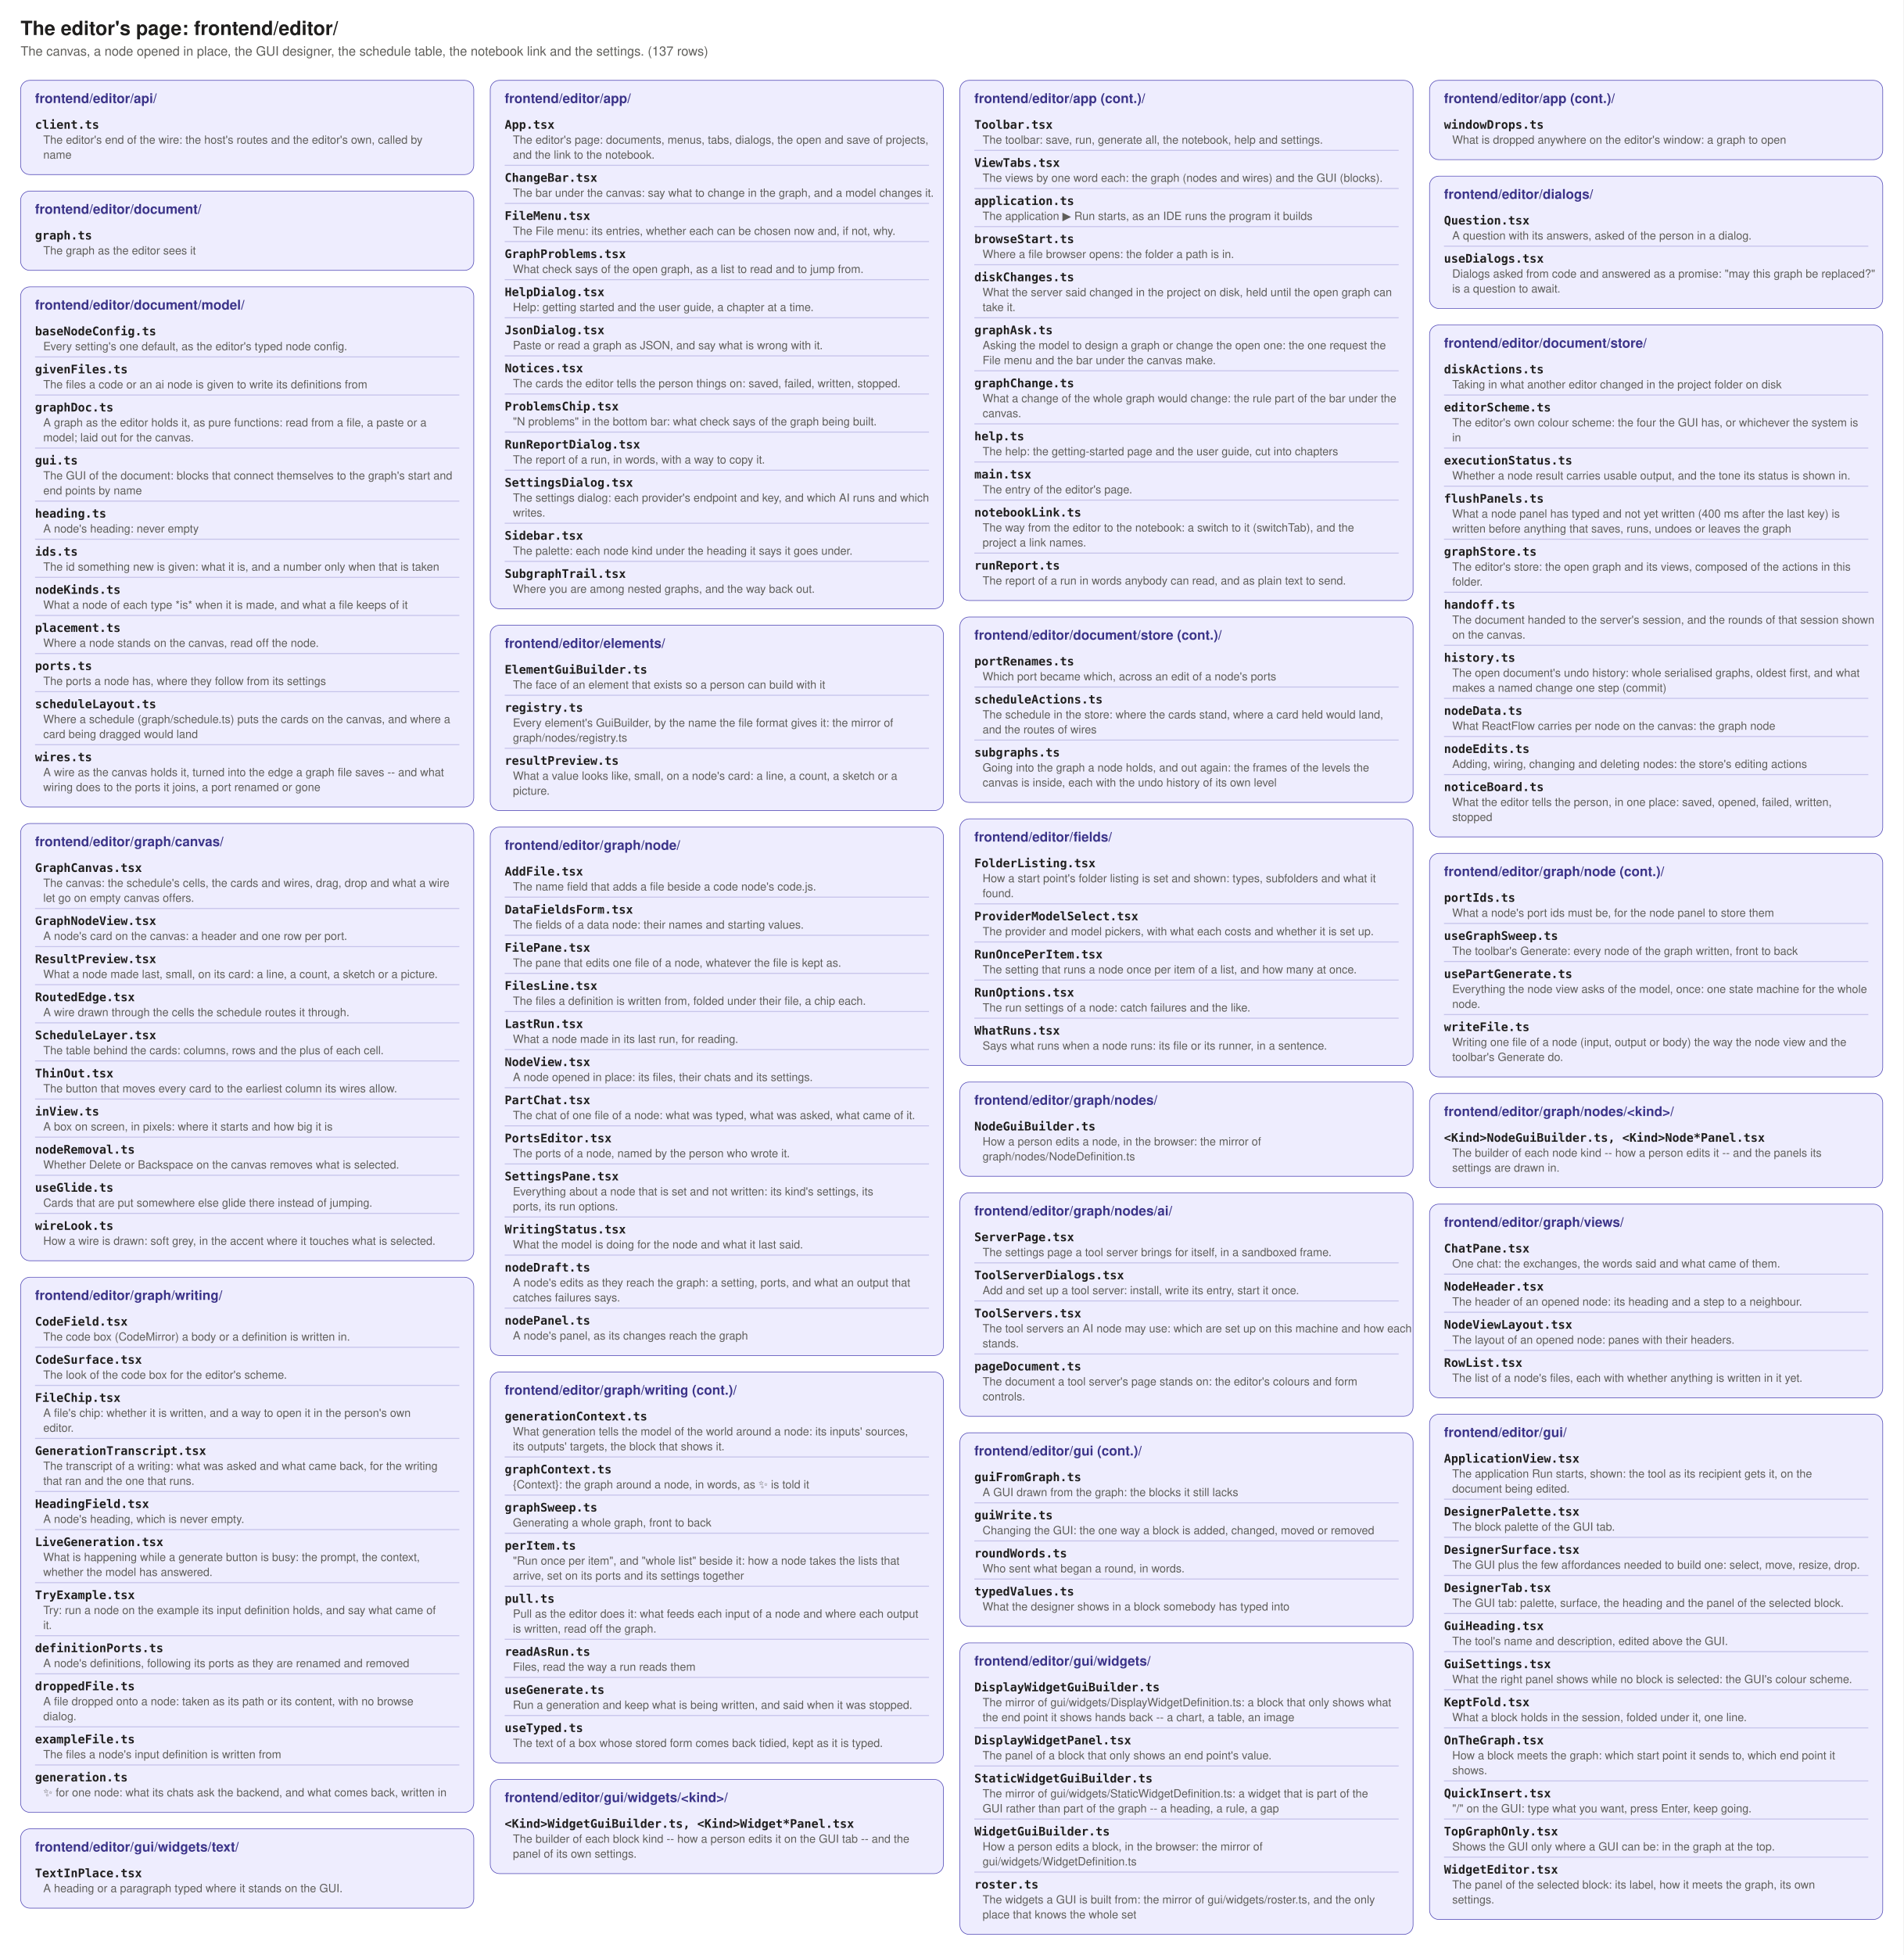
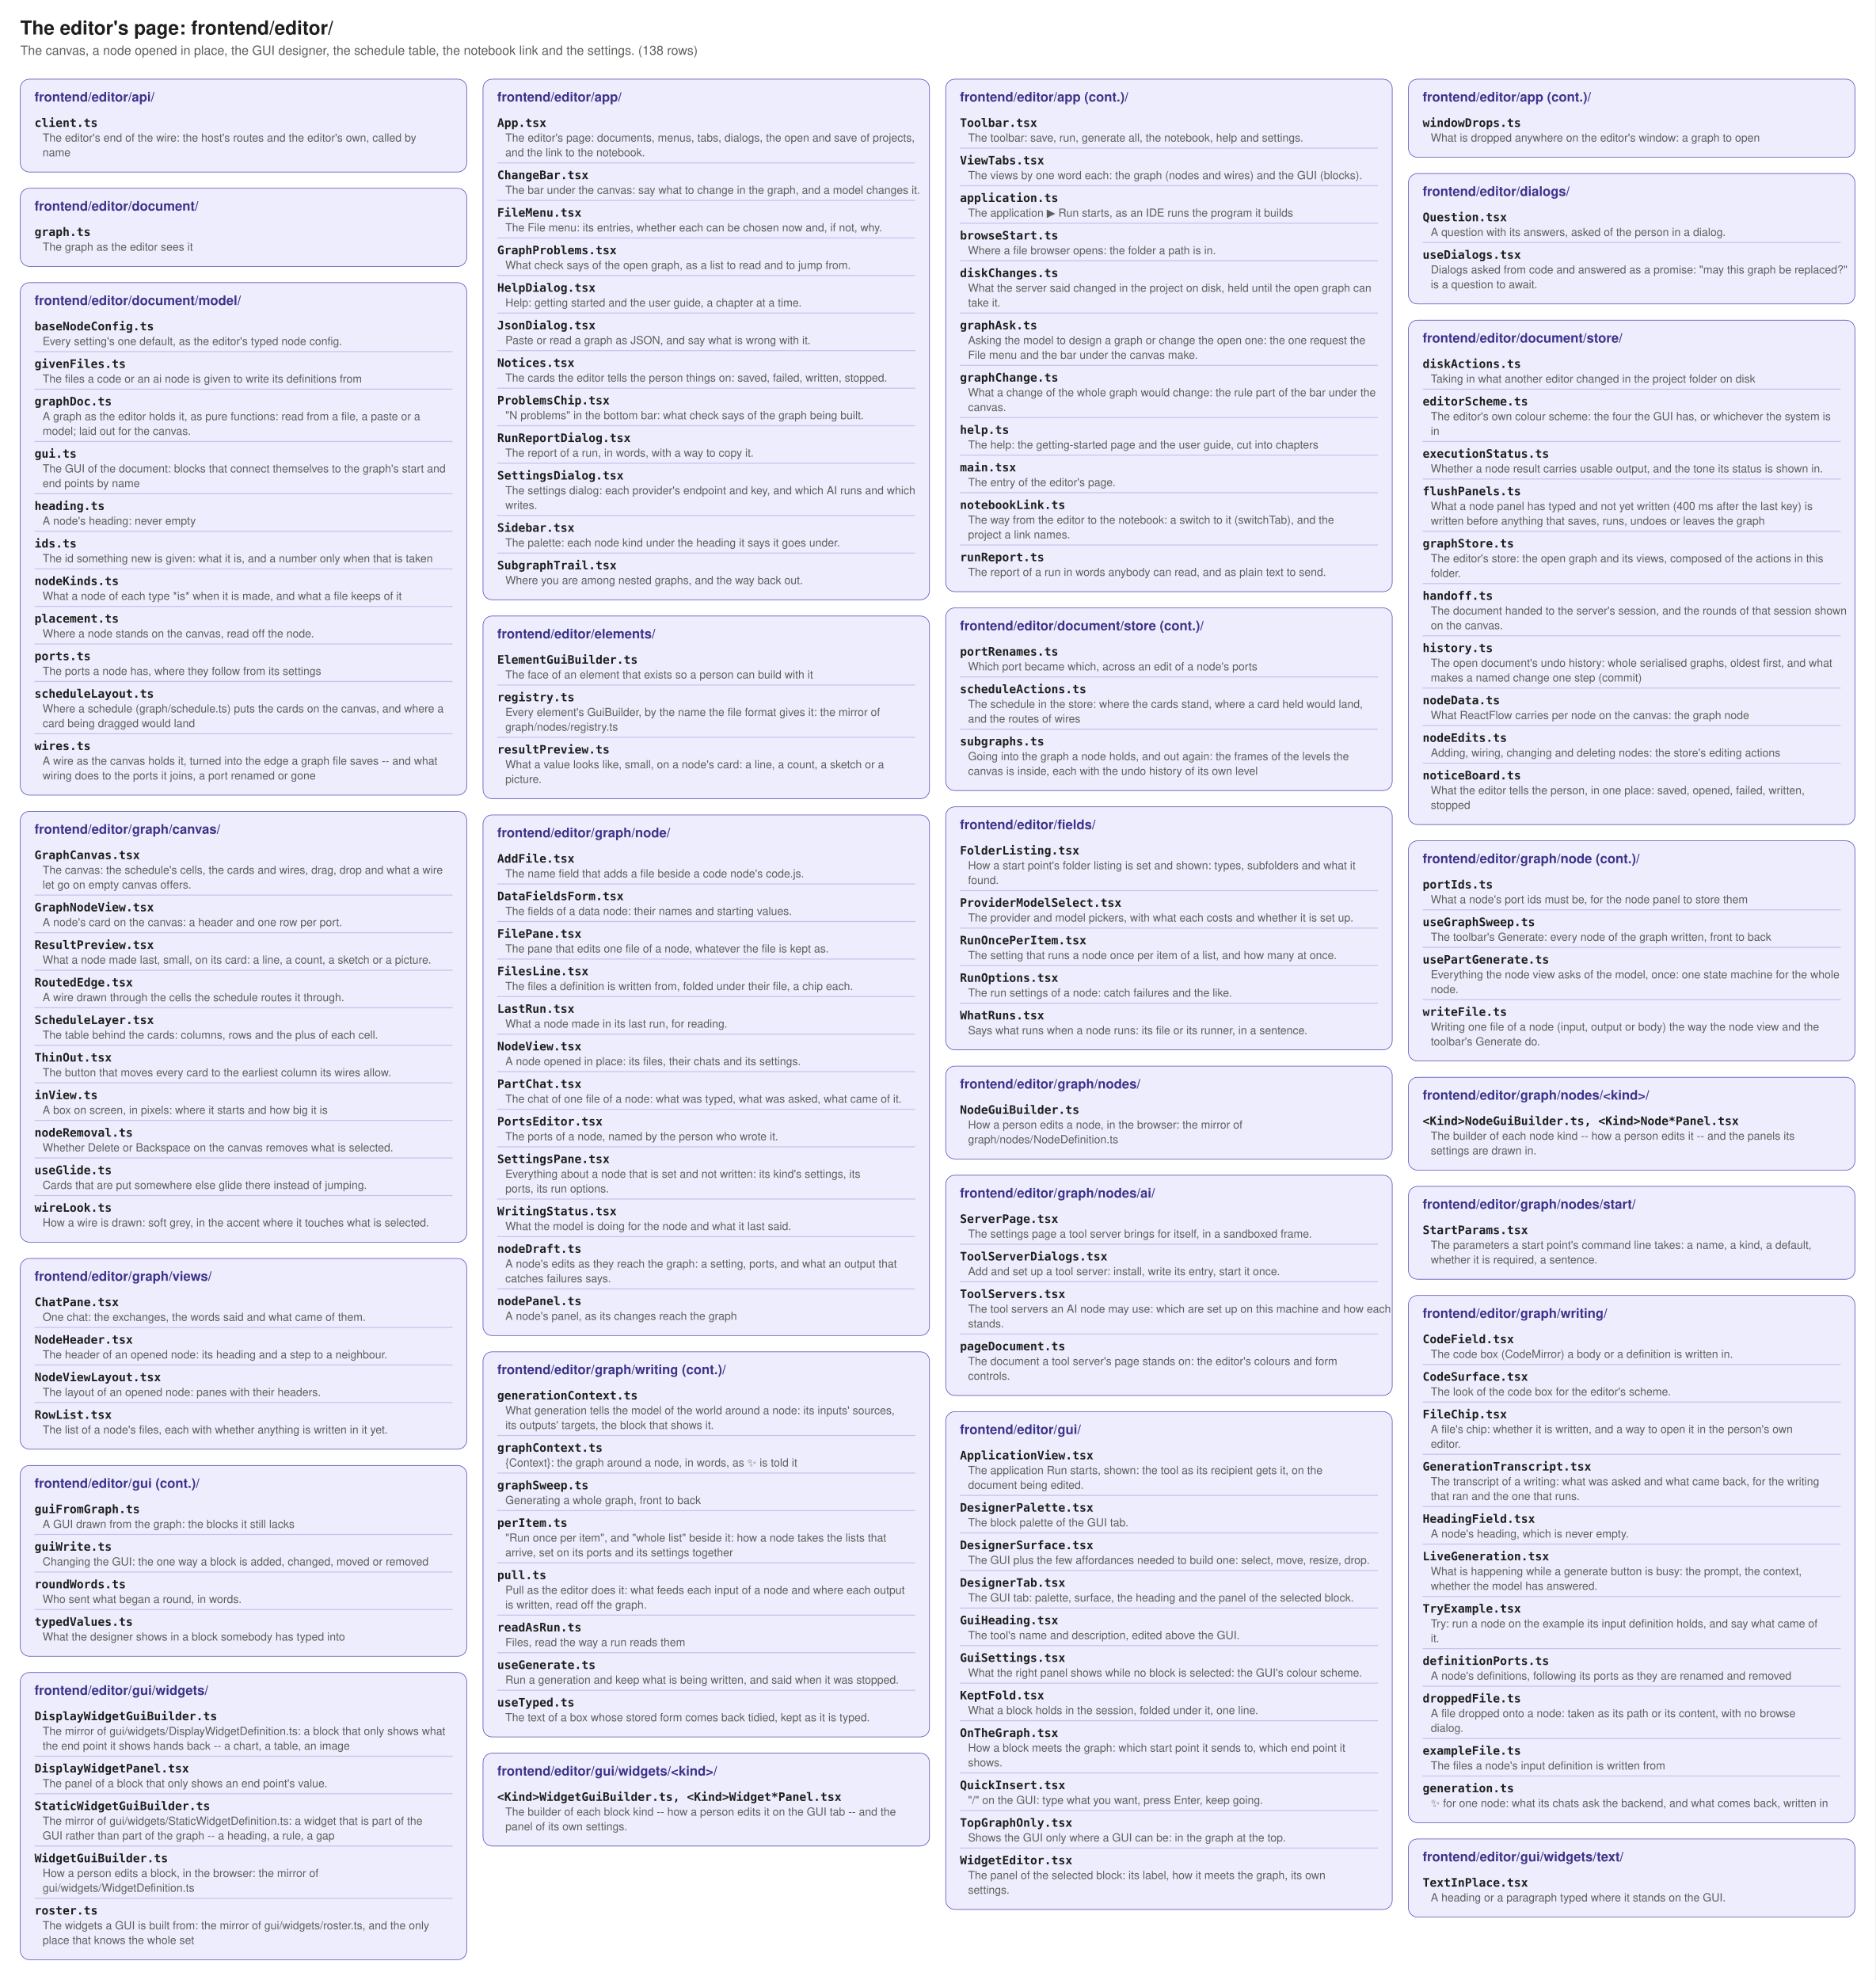
- <svg xmlns="http://www.w3.org/2000/svg" width="1848" viewBox="0 0 1848 1898" role="img">
+ <svg xmlns="http://www.w3.org/2000/svg" width="1848" viewBox="0 0 1848 1951" role="img">
  <style>svg{font-family:Segoe UI,Helvetica,Arial,sans-serif}.bg{fill:#ffffff}.h{font-size:19px;font-weight:600;fill:#1f1e1d}.n{font-size:12.5px;fill:#5f5e5a}.d{font-size:13px;font-weight:600;fill:#3C3489}.f{font-family:Consolas,Menlo,monospace;font-size:11.5px;font-weight:600;fill:#1f1e1d}.r{font-size:11px;fill:#5f5e5a}.box{fill:#EEEDFE;stroke:#534AB7;stroke-width:.6}.row{stroke:#534AB7;stroke-opacity:.25}@media (prefers-color-scheme:dark){.bg{fill:#1c1c1a}.h,.f{fill:#e8e6dc}.n,.r{fill:#b4b2a9}.d{fill:#CECBF6}.box{fill:#262624;stroke:#AFA9EC}.row{stroke:#AFA9EC}}</style>
-   <rect class="bg" width="1848" height="1898" />
+   <rect class="bg" width="1848" height="1951" />
  <text class="h" x="20" y="34">The editor's page: frontend/editor/</text>
-   <text class="n" x="20" y="54">The canvas, a node opened in place, the GUI designer, the schedule table, the notebook link and the settings. (137 rows)</text>
+   <text class="n" x="20" y="54">The canvas, a node opened in place, the GUI designer, the schedule table, the notebook link and the settings. (138 rows)</text>
  <g>
    <rect class="box" x="20" y="78" width="440" height="91.5" rx="9" />
    <text class="d" x="34" y="100">frontend/editor/api/</text>
    <text class="f" x="34" y="125">client.ts</text>
    <text class="r" x="42" y="139.5">The editor's end of the wire: the host's routes and the editor's own, called by</text>
    <text class="r" x="42" y="154">name</text>
  </g>
  <g>
    <rect class="box" x="476" y="78" width="440" height="513" rx="9" />
    <text class="d" x="490" y="100">frontend/editor/app/</text>
    <text class="f" x="490" y="125">App.tsx</text>
    <text class="r" x="498" y="139.5">The editor's page: documents, menus, tabs, dialogs, the open and save of projects,</text>
    <text class="r" x="498" y="154">and the link to the notebook.</text>
    <line class="row" x1="490" x2="902" y1="160.5" y2="160.5" />
    <text class="f" x="490" y="176.5">ChangeBar.tsx</text>
    <text class="r" x="498" y="191">The bar under the canvas: say what to change in the graph, and a model changes it.</text>
    <line class="row" x1="490" x2="902" y1="197.5" y2="197.5" />
    <text class="f" x="490" y="213.5">FileMenu.tsx</text>
    <text class="r" x="498" y="228">The File menu: its entries, whether each can be chosen now and, if not, why.</text>
    <line class="row" x1="490" x2="902" y1="234.5" y2="234.5" />
    <text class="f" x="490" y="250.5">GraphProblems.tsx</text>
    <text class="r" x="498" y="265">What check says of the open graph, as a list to read and to jump from.</text>
    <line class="row" x1="490" x2="902" y1="271.5" y2="271.5" />
    <text class="f" x="490" y="287.5">HelpDialog.tsx</text>
    <text class="r" x="498" y="302">Help: getting started and the user guide, a chapter at a time.</text>
    <line class="row" x1="490" x2="902" y1="308.5" y2="308.5" />
    <text class="f" x="490" y="324.5">JsonDialog.tsx</text>
    <text class="r" x="498" y="339">Paste or read a graph as JSON, and say what is wrong with it.</text>
    <line class="row" x1="490" x2="902" y1="345.5" y2="345.5" />
    <text class="f" x="490" y="361.5">Notices.tsx</text>
    <text class="r" x="498" y="376">The cards the editor tells the person things on: saved, failed, written, stopped.</text>
    <line class="row" x1="490" x2="902" y1="382.5" y2="382.5" />
    <text class="f" x="490" y="398.5">ProblemsChip.tsx</text>
    <text class="r" x="498" y="413">"N problems" in the bottom bar: what check says of the graph being built.</text>
    <line class="row" x1="490" x2="902" y1="419.5" y2="419.5" />
    <text class="f" x="490" y="435.5">RunReportDialog.tsx</text>
    <text class="r" x="498" y="450">The report of a run, in words, with a way to copy it.</text>
    <line class="row" x1="490" x2="902" y1="456.5" y2="456.5" />
    <text class="f" x="490" y="472.5">SettingsDialog.tsx</text>
    <text class="r" x="498" y="487">The settings dialog: each provider's endpoint and key, and which AI runs and which</text>
    <text class="r" x="498" y="501.5">writes.</text>
    <line class="row" x1="490" x2="902" y1="508" y2="508" />
    <text class="f" x="490" y="524">Sidebar.tsx</text>
    <text class="r" x="498" y="538.5">The palette: each node kind under the heading it says it goes under.</text>
    <line class="row" x1="490" x2="902" y1="545" y2="545" />
    <text class="f" x="490" y="561">SubgraphTrail.tsx</text>
    <text class="r" x="498" y="575.5">Where you are among nested graphs, and the way back out.</text>
  </g>
  <g>
    <rect class="box" x="932" y="78" width="440" height="505" rx="9" />
    <text class="d" x="946" y="100">frontend/editor/app (cont.)/</text>
    <text class="f" x="946" y="125">Toolbar.tsx</text>
    <text class="r" x="954" y="139.5">The toolbar: save, run, generate all, the notebook, help and settings.</text>
    <line class="row" x1="946" x2="1358" y1="146" y2="146" />
    <text class="f" x="946" y="162">ViewTabs.tsx</text>
    <text class="r" x="954" y="176.5">The views by one word each: the graph (nodes and wires) and the GUI (blocks).</text>
    <line class="row" x1="946" x2="1358" y1="183" y2="183" />
    <text class="f" x="946" y="199">application.ts</text>
    <text class="r" x="954" y="213.5">The application ▶ Run starts, as an IDE runs the program it builds</text>
    <line class="row" x1="946" x2="1358" y1="220" y2="220" />
    <text class="f" x="946" y="236">browseStart.ts</text>
    <text class="r" x="954" y="250.5">Where a file browser opens: the folder a path is in.</text>
    <line class="row" x1="946" x2="1358" y1="257" y2="257" />
    <text class="f" x="946" y="273">diskChanges.ts</text>
    <text class="r" x="954" y="287.5">What the server said changed in the project on disk, held until the open graph can</text>
    <text class="r" x="954" y="302">take it.</text>
    <line class="row" x1="946" x2="1358" y1="308.5" y2="308.5" />
    <text class="f" x="946" y="324.5">graphAsk.ts</text>
    <text class="r" x="954" y="339">Asking the model to design a graph or change the open one: the one request the</text>
    <text class="r" x="954" y="353.5">File menu and the bar under the canvas make.</text>
    <line class="row" x1="946" x2="1358" y1="360" y2="360" />
    <text class="f" x="946" y="376">graphChange.ts</text>
    <text class="r" x="954" y="390.5">What a change of the whole graph would change: the rule part of the bar under the</text>
    <text class="r" x="954" y="405">canvas.</text>
    <line class="row" x1="946" x2="1358" y1="411.5" y2="411.5" />
    <text class="f" x="946" y="427.5">help.ts</text>
    <text class="r" x="954" y="442">The help: the getting-started page and the user guide, cut into chapters</text>
    <line class="row" x1="946" x2="1358" y1="448.5" y2="448.5" />
    <text class="f" x="946" y="464.5">main.tsx</text>
    <text class="r" x="954" y="479">The entry of the editor's page.</text>
    <line class="row" x1="946" x2="1358" y1="485.5" y2="485.5" />
    <text class="f" x="946" y="501.5">notebookLink.ts</text>
    <text class="r" x="954" y="516">The way from the editor to the notebook: a switch to it (switchTab), and the</text>
    <text class="r" x="954" y="530.5">project a link names.</text>
    <line class="row" x1="946" x2="1358" y1="537" y2="537" />
    <text class="f" x="946" y="553">runReport.ts</text>
    <text class="r" x="954" y="567.5">The report of a run in words anybody can read, and as plain text to send.</text>
  </g>
  <g>
    <rect class="box" x="1388" y="78" width="440" height="77" rx="9" />
    <text class="d" x="1402" y="100">frontend/editor/app (cont.)/</text>
    <text class="f" x="1402" y="125">windowDrops.ts</text>
    <text class="r" x="1410" y="139.5">What is dropped anywhere on the editor's window: a graph to open</text>
  </g>
  <g>
    <rect class="box" x="1388" y="171" width="440" height="128.5" rx="9" />
    <text class="d" x="1402" y="193">frontend/editor/dialogs/</text>
    <text class="f" x="1402" y="218">Question.tsx</text>
    <text class="r" x="1410" y="232.5">A question with its answers, asked of the person in a dialog.</text>
    <line class="row" x1="1402" x2="1814" y1="239" y2="239" />
    <text class="f" x="1402" y="255">useDialogs.tsx</text>
    <text class="r" x="1410" y="269.5">Dialogs asked from code and answered as a promise: "may this graph be replaced?"</text>
    <text class="r" x="1410" y="284">is a question to await.</text>
  </g>
  <g>
    <rect class="box" x="20" y="185.5" width="440" height="77" rx="9" />
    <text class="d" x="34" y="207.5">frontend/editor/document/</text>
    <text class="f" x="34" y="232.5">graph.ts</text>
    <text class="r" x="42" y="247">The graph as the editor sees it</text>
  </g>
  <g>
    <rect class="box" x="20" y="278.5" width="440" height="505" rx="9" />
    <text class="d" x="34" y="300.5">frontend/editor/document/model/</text>
    <text class="f" x="34" y="325.5">baseNodeConfig.ts</text>
    <text class="r" x="42" y="340">Every setting's one default, as the editor's typed node config.</text>
    <line class="row" x1="34" x2="446" y1="346.5" y2="346.5" />
    <text class="f" x="34" y="362.5">givenFiles.ts</text>
    <text class="r" x="42" y="377">The files a code or an ai node is given to write its definitions from</text>
    <line class="row" x1="34" x2="446" y1="383.5" y2="383.5" />
    <text class="f" x="34" y="399.5">graphDoc.ts</text>
    <text class="r" x="42" y="414">A graph as the editor holds it, as pure functions: read from a file, a paste or a</text>
    <text class="r" x="42" y="428.5">model; laid out for the canvas.</text>
    <line class="row" x1="34" x2="446" y1="435" y2="435" />
    <text class="f" x="34" y="451">gui.ts</text>
    <text class="r" x="42" y="465.5">The GUI of the document: blocks that connect themselves to the graph's start and</text>
    <text class="r" x="42" y="480">end points by name</text>
    <line class="row" x1="34" x2="446" y1="486.5" y2="486.5" />
    <text class="f" x="34" y="502.5">heading.ts</text>
    <text class="r" x="42" y="517">A node's heading: never empty</text>
    <line class="row" x1="34" x2="446" y1="523.5" y2="523.5" />
    <text class="f" x="34" y="539.5">ids.ts</text>
    <text class="r" x="42" y="554">The id something new is given: what it is, and a number only when that is taken</text>
    <line class="row" x1="34" x2="446" y1="560.5" y2="560.5" />
    <text class="f" x="34" y="576.5">nodeKinds.ts</text>
    <text class="r" x="42" y="591">What a node of each type *is* when it is made, and what a file keeps of it</text>
    <line class="row" x1="34" x2="446" y1="597.5" y2="597.5" />
    <text class="f" x="34" y="613.5">placement.ts</text>
    <text class="r" x="42" y="628">Where a node stands on the canvas, read off the node.</text>
    <line class="row" x1="34" x2="446" y1="634.5" y2="634.5" />
    <text class="f" x="34" y="650.5">ports.ts</text>
    <text class="r" x="42" y="665">The ports a node has, where they follow from its settings</text>
    <line class="row" x1="34" x2="446" y1="671.5" y2="671.5" />
    <text class="f" x="34" y="687.5">scheduleLayout.ts</text>
    <text class="r" x="42" y="702">Where a schedule (graph/schedule.ts) puts the cards on the canvas, and where a</text>
    <text class="r" x="42" y="716.5">card being dragged would land</text>
    <line class="row" x1="34" x2="446" y1="723" y2="723" />
    <text class="f" x="34" y="739">wires.ts</text>
    <text class="r" x="42" y="753.5">A wire as the canvas holds it, turned into the edge a graph file saves -- and what</text>
    <text class="r" x="42" y="768">wiring does to the ports it joins, a port renamed or gone</text>
  </g>
  <g>
    <rect class="box" x="1388" y="315.5" width="440" height="497" rx="9" />
    <text class="d" x="1402" y="337.5">frontend/editor/document/store/</text>
    <text class="f" x="1402" y="362.5">diskActions.ts</text>
    <text class="r" x="1410" y="377">Taking in what another editor changed in the project folder on disk</text>
    <line class="row" x1="1402" x2="1814" y1="383.5" y2="383.5" />
    <text class="f" x="1402" y="399.5">editorScheme.ts</text>
    <text class="r" x="1410" y="414">The editor's own colour scheme: the four the GUI has, or whichever the system is</text>
    <text class="r" x="1410" y="428.5">in</text>
    <line class="row" x1="1402" x2="1814" y1="435" y2="435" />
    <text class="f" x="1402" y="451">executionStatus.ts</text>
    <text class="r" x="1410" y="465.5">Whether a node result carries usable output, and the tone its status is shown in.</text>
    <line class="row" x1="1402" x2="1814" y1="472" y2="472" />
    <text class="f" x="1402" y="488">flushPanels.ts</text>
    <text class="r" x="1410" y="502.5">What a node panel has typed and not yet written (400 ms after the last key) is</text>
    <text class="r" x="1410" y="517">written before anything that saves, runs, undoes or leaves the graph</text>
    <line class="row" x1="1402" x2="1814" y1="523.5" y2="523.5" />
    <text class="f" x="1402" y="539.5">graphStore.ts</text>
    <text class="r" x="1410" y="554">The editor's store: the open graph and its views, composed of the actions in this</text>
    <text class="r" x="1410" y="568.5">folder.</text>
    <line class="row" x1="1402" x2="1814" y1="575" y2="575" />
    <text class="f" x="1402" y="591">handoff.ts</text>
    <text class="r" x="1410" y="605.5">The document handed to the server's session, and the rounds of that session shown</text>
    <text class="r" x="1410" y="620">on the canvas.</text>
    <line class="row" x1="1402" x2="1814" y1="626.5" y2="626.5" />
    <text class="f" x="1402" y="642.5">history.ts</text>
    <text class="r" x="1410" y="657">The open document's undo history: whole serialised graphs, oldest first, and what</text>
    <text class="r" x="1410" y="671.5">makes a named change one step (commit)</text>
    <line class="row" x1="1402" x2="1814" y1="678" y2="678" />
    <text class="f" x="1402" y="694">nodeData.ts</text>
    <text class="r" x="1410" y="708.5">What ReactFlow carries per node on the canvas: the graph node</text>
    <line class="row" x1="1402" x2="1814" y1="715" y2="715" />
    <text class="f" x="1402" y="731">nodeEdits.ts</text>
    <text class="r" x="1410" y="745.5">Adding, wiring, changing and deleting nodes: the store's editing actions</text>
    <line class="row" x1="1402" x2="1814" y1="752" y2="752" />
    <text class="f" x="1402" y="768">noticeBoard.ts</text>
    <text class="r" x="1410" y="782.5">What the editor tells the person, in one place: saved, opened, failed, written,</text>
    <text class="r" x="1410" y="797">stopped</text>
  </g>
  <g>
    <rect class="box" x="932" y="599" width="440" height="180" rx="9" />
    <text class="d" x="946" y="621">frontend/editor/document/store (cont.)/</text>
    <text class="f" x="946" y="646">portRenames.ts</text>
    <text class="r" x="954" y="660.5">Which port became which, across an edit of a node's ports</text>
    <line class="row" x1="946" x2="1358" y1="667" y2="667" />
    <text class="f" x="946" y="683">scheduleActions.ts</text>
    <text class="r" x="954" y="697.5">The schedule in the store: where the cards stand, where a card held would land,</text>
    <text class="r" x="954" y="712">and the routes of wires</text>
    <line class="row" x1="946" x2="1358" y1="718.5" y2="718.5" />
    <text class="f" x="946" y="734.5">subgraphs.ts</text>
    <text class="r" x="954" y="749">Going into the graph a node holds, and out again: the frames of the levels the</text>
    <text class="r" x="954" y="763.5">canvas is inside, each with the undo history of its own level</text>
  </g>
  <g>
    <rect class="box" x="476" y="607" width="440" height="180" rx="9" />
    <text class="d" x="490" y="629">frontend/editor/elements/</text>
    <text class="f" x="490" y="654">ElementGuiBuilder.ts</text>
    <text class="r" x="498" y="668.5">The face of an element that exists so a person can build with it</text>
    <line class="row" x1="490" x2="902" y1="675" y2="675" />
    <text class="f" x="490" y="691">registry.ts</text>
    <text class="r" x="498" y="705.5">Every element's GuiBuilder, by the name the file format gives it: the mirror of</text>
    <text class="r" x="498" y="720">graph/nodes/registry.ts</text>
    <line class="row" x1="490" x2="902" y1="726.5" y2="726.5" />
    <text class="f" x="490" y="742.5">resultPreview.ts</text>
    <text class="r" x="498" y="757">What a value looks like, small, on a node's card: a line, a count, a sketch or a</text>
    <text class="r" x="498" y="771.5">picture.</text>
  </g>
  <g>
    <rect class="box" x="932" y="795" width="440" height="239.5" rx="9" />
    <text class="d" x="946" y="817">frontend/editor/fields/</text>
    <text class="f" x="946" y="842">FolderListing.tsx</text>
    <text class="r" x="954" y="856.5">How a start point's folder listing is set and shown: types, subfolders and what it</text>
    <text class="r" x="954" y="871">found.</text>
    <line class="row" x1="946" x2="1358" y1="877.5" y2="877.5" />
    <text class="f" x="946" y="893.5">ProviderModelSelect.tsx</text>
    <text class="r" x="954" y="908">The provider and model pickers, with what each costs and whether it is set up.</text>
    <line class="row" x1="946" x2="1358" y1="914.5" y2="914.5" />
    <text class="f" x="946" y="930.5">RunOncePerItem.tsx</text>
    <text class="r" x="954" y="945">The setting that runs a node once per item of a list, and how many at once.</text>
    <line class="row" x1="946" x2="1358" y1="951.5" y2="951.5" />
    <text class="f" x="946" y="967.5">RunOptions.tsx</text>
    <text class="r" x="954" y="982">The run settings of a node: catch failures and the like.</text>
    <line class="row" x1="946" x2="1358" y1="988.5" y2="988.5" />
    <text class="f" x="946" y="1004.5">WhatRuns.tsx</text>
    <text class="r" x="954" y="1019">Says what runs when a node runs: its file or its runner, in a sentence.</text>
  </g>
  <g>
    <rect class="box" x="20" y="799.5" width="440" height="424.5" rx="9" />
    <text class="d" x="34" y="821.5">frontend/editor/graph/canvas/</text>
    <text class="f" x="34" y="846.5">GraphCanvas.tsx</text>
    <text class="r" x="42" y="861">The canvas: the schedule's cells, the cards and wires, drag, drop and what a wire</text>
    <text class="r" x="42" y="875.5">let go on empty canvas offers.</text>
    <line class="row" x1="34" x2="446" y1="882" y2="882" />
    <text class="f" x="34" y="898">GraphNodeView.tsx</text>
    <text class="r" x="42" y="912.5">A node's card on the canvas: a header and one row per port.</text>
    <line class="row" x1="34" x2="446" y1="919" y2="919" />
    <text class="f" x="34" y="935">ResultPreview.tsx</text>
    <text class="r" x="42" y="949.5">What a node made last, small, on its card: a line, a count, a sketch or a picture.</text>
    <line class="row" x1="34" x2="446" y1="956" y2="956" />
    <text class="f" x="34" y="972">RoutedEdge.tsx</text>
    <text class="r" x="42" y="986.5">A wire drawn through the cells the schedule routes it through.</text>
    <line class="row" x1="34" x2="446" y1="993" y2="993" />
    <text class="f" x="34" y="1009">ScheduleLayer.tsx</text>
    <text class="r" x="42" y="1023.5">The table behind the cards: columns, rows and the plus of each cell.</text>
    <line class="row" x1="34" x2="446" y1="1030" y2="1030" />
    <text class="f" x="34" y="1046">ThinOut.tsx</text>
    <text class="r" x="42" y="1060.5">The button that moves every card to the earliest column its wires allow.</text>
    <line class="row" x1="34" x2="446" y1="1067" y2="1067" />
    <text class="f" x="34" y="1083">inView.ts</text>
    <text class="r" x="42" y="1097.5">A box on screen, in pixels: where it starts and how big it is</text>
    <line class="row" x1="34" x2="446" y1="1104" y2="1104" />
    <text class="f" x="34" y="1120">nodeRemoval.ts</text>
    <text class="r" x="42" y="1134.5">Whether Delete or Backspace on the canvas removes what is selected.</text>
    <line class="row" x1="34" x2="446" y1="1141" y2="1141" />
    <text class="f" x="34" y="1157">useGlide.ts</text>
    <text class="r" x="42" y="1171.5">Cards that are put somewhere else glide there instead of jumping.</text>
    <line class="row" x1="34" x2="446" y1="1178" y2="1178" />
    <text class="f" x="34" y="1194">wireLook.ts</text>
    <text class="r" x="42" y="1208.5">How a wire is drawn: soft grey, in the accent where it touches what is selected.</text>
  </g>
  <g>
    <rect class="box" x="476" y="803" width="440" height="513" rx="9" />
    <text class="d" x="490" y="825">frontend/editor/graph/node/</text>
    <text class="f" x="490" y="850">AddFile.tsx</text>
    <text class="r" x="498" y="864.5">The name field that adds a file beside a code node's code.js.</text>
    <line class="row" x1="490" x2="902" y1="871" y2="871" />
    <text class="f" x="490" y="887">DataFieldsForm.tsx</text>
    <text class="r" x="498" y="901.5">The fields of a data node: their names and starting values.</text>
    <line class="row" x1="490" x2="902" y1="908" y2="908" />
    <text class="f" x="490" y="924">FilePane.tsx</text>
    <text class="r" x="498" y="938.5">The pane that edits one file of a node, whatever the file is kept as.</text>
    <line class="row" x1="490" x2="902" y1="945" y2="945" />
    <text class="f" x="490" y="961">FilesLine.tsx</text>
    <text class="r" x="498" y="975.5">The files a definition is written from, folded under their file, a chip each.</text>
    <line class="row" x1="490" x2="902" y1="982" y2="982" />
    <text class="f" x="490" y="998">LastRun.tsx</text>
    <text class="r" x="498" y="1012.5">What a node made in its last run, for reading.</text>
    <line class="row" x1="490" x2="902" y1="1019" y2="1019" />
    <text class="f" x="490" y="1035">NodeView.tsx</text>
    <text class="r" x="498" y="1049.5">A node opened in place: its files, their chats and its settings.</text>
    <line class="row" x1="490" x2="902" y1="1056" y2="1056" />
    <text class="f" x="490" y="1072">PartChat.tsx</text>
    <text class="r" x="498" y="1086.5">The chat of one file of a node: what was typed, what was asked, what came of it.</text>
    <line class="row" x1="490" x2="902" y1="1093" y2="1093" />
    <text class="f" x="490" y="1109">PortsEditor.tsx</text>
    <text class="r" x="498" y="1123.5">The ports of a node, named by the person who wrote it.</text>
    <line class="row" x1="490" x2="902" y1="1130" y2="1130" />
    <text class="f" x="490" y="1146">SettingsPane.tsx</text>
    <text class="r" x="498" y="1160.5">Everything about a node that is set and not written: its kind's settings, its</text>
    <text class="r" x="498" y="1175">ports, its run options.</text>
    <line class="row" x1="490" x2="902" y1="1181.5" y2="1181.5" />
    <text class="f" x="490" y="1197.5">WritingStatus.tsx</text>
    <text class="r" x="498" y="1212">What the model is doing for the node and what it last said.</text>
    <line class="row" x1="490" x2="902" y1="1218.5" y2="1218.5" />
    <text class="f" x="490" y="1234.5">nodeDraft.ts</text>
    <text class="r" x="498" y="1249">A node's edits as they reach the graph: a setting, ports, and what an output that</text>
    <text class="r" x="498" y="1263.5">catches failures says.</text>
    <line class="row" x1="490" x2="902" y1="1270" y2="1270" />
    <text class="f" x="490" y="1286">nodePanel.ts</text>
    <text class="r" x="498" y="1300.5">A node's panel, as its changes reach the graph</text>
  </g>
  <g>
    <rect class="box" x="1388" y="828.5" width="440" height="217" rx="9" />
    <text class="d" x="1402" y="850.5">frontend/editor/graph/node (cont.)/</text>
    <text class="f" x="1402" y="875.5">portIds.ts</text>
    <text class="r" x="1410" y="890">What a node's port ids must be, for the node panel to store them</text>
    <line class="row" x1="1402" x2="1814" y1="896.5" y2="896.5" />
    <text class="f" x="1402" y="912.5">useGraphSweep.ts</text>
    <text class="r" x="1410" y="927">The toolbar's Generate: every node of the graph written, front to back</text>
    <line class="row" x1="1402" x2="1814" y1="933.5" y2="933.5" />
    <text class="f" x="1402" y="949.5">usePartGenerate.ts</text>
    <text class="r" x="1410" y="964">Everything the node view asks of the model, once: one state machine for the whole</text>
    <text class="r" x="1410" y="978.5">node.</text>
    <line class="row" x1="1402" x2="1814" y1="985" y2="985" />
    <text class="f" x="1402" y="1001">writeFile.ts</text>
    <text class="r" x="1410" y="1015.5">Writing one file of a node (input, output or body) the way the node view and the</text>
    <text class="r" x="1410" y="1030">toolbar's Generate do.</text>
  </g>
  <g>
    <rect class="box" x="932" y="1050.5" width="440" height="91.5" rx="9" />
    <text class="d" x="946" y="1072.5">frontend/editor/graph/nodes/</text>
    <text class="f" x="946" y="1097.5">NodeGuiBuilder.ts</text>
    <text class="r" x="954" y="1112">How a person edits a node, in the browser: the mirror of</text>
    <text class="r" x="954" y="1126.5">graph/nodes/NodeDefinition.ts</text>
  </g>
  <g>
    <rect class="box" x="1388" y="1061.5" width="440" height="91.5" rx="9" />
    <text class="d" x="1402" y="1083.5">frontend/editor/graph/nodes/&lt;kind&gt;/</text>
    <text class="f" x="1402" y="1108.5">&lt;Kind&gt;NodeGuiBuilder.ts, &lt;Kind&gt;Node*Panel.tsx</text>
    <text class="r" x="1410" y="1123">The builder of each node kind -- how a person edits it -- and the panels its</text>
    <text class="r" x="1410" y="1137.5">settings are drawn in.</text>
  </g>
  <g>
    <rect class="box" x="932" y="1158" width="440" height="217" rx="9" />
    <text class="d" x="946" y="1180">frontend/editor/graph/nodes/ai/</text>
    <text class="f" x="946" y="1205">ServerPage.tsx</text>
    <text class="r" x="954" y="1219.5">The settings page a tool server brings for itself, in a sandboxed frame.</text>
    <line class="row" x1="946" x2="1358" y1="1226" y2="1226" />
    <text class="f" x="946" y="1242">ToolServerDialogs.tsx</text>
    <text class="r" x="954" y="1256.5">Add and set up a tool server: install, write its entry, start it once.</text>
    <line class="row" x1="946" x2="1358" y1="1263" y2="1263" />
    <text class="f" x="946" y="1279">ToolServers.tsx</text>
    <text class="r" x="954" y="1293.5">The tool servers an AI node may use: which are set up on this machine and how each</text>
    <text class="r" x="954" y="1308">stands.</text>
    <line class="row" x1="946" x2="1358" y1="1314.5" y2="1314.5" />
    <text class="f" x="946" y="1330.5">pageDocument.ts</text>
    <text class="r" x="954" y="1345">The document a tool server's page stands on: the editor's colours and form</text>
    <text class="r" x="954" y="1359.5">controls.</text>
  </g>
  <g>
-     <rect class="box" x="1388" y="1169" width="440" height="188" rx="9" />
-     <text class="d" x="1402" y="1191">frontend/editor/graph/views/</text>
-     <text class="f" x="1402" y="1216">ChatPane.tsx</text>
-     <text class="r" x="1410" y="1230.5">One chat: the exchanges, the words said and what came of them.</text>
-     <line class="row" x1="1402" x2="1814" y1="1237" y2="1237" />
-     <text class="f" x="1402" y="1253">NodeHeader.tsx</text>
-     <text class="r" x="1410" y="1267.5">The header of an opened node: its heading and a step to a neighbour.</text>
-     <line class="row" x1="1402" x2="1814" y1="1274" y2="1274" />
-     <text class="f" x="1402" y="1290">NodeViewLayout.tsx</text>
-     <text class="r" x="1410" y="1304.5">The layout of an opened node: panes with their headers.</text>
-     <line class="row" x1="1402" x2="1814" y1="1311" y2="1311" />
-     <text class="f" x="1402" y="1327">RowList.tsx</text>
-     <text class="r" x="1410" y="1341.5">The list of a node's files, each with whether anything is written in it yet.</text>
-   </g>
-   <g>
-     <rect class="box" x="20" y="1240" width="440" height="519.5" rx="9" />
-     <text class="d" x="34" y="1262">frontend/editor/graph/writing/</text>
-     <text class="f" x="34" y="1287">CodeField.tsx</text>
-     <text class="r" x="42" y="1301.5">The code box (CodeMirror) a body or a definition is written in.</text>
+     <rect class="box" x="1388" y="1169" width="440" height="91.5" rx="9" />
+     <text class="d" x="1402" y="1191">frontend/editor/graph/nodes/start/</text>
+     <text class="f" x="1402" y="1216">StartParams.tsx</text>
+     <text class="r" x="1410" y="1230.5">The parameters a start point's command line takes: a name, a kind, a default,</text>
+     <text class="r" x="1410" y="1245">whether it is required, a sentence.</text>
+   </g>
+   <g>
+     <rect class="box" x="20" y="1240" width="440" height="188" rx="9" />
+     <text class="d" x="34" y="1262">frontend/editor/graph/views/</text>
+     <text class="f" x="34" y="1287">ChatPane.tsx</text>
+     <text class="r" x="42" y="1301.5">One chat: the exchanges, the words said and what came of them.</text>
    <line class="row" x1="34" x2="446" y1="1308" y2="1308" />
-     <text class="f" x="34" y="1324">CodeSurface.tsx</text>
-     <text class="r" x="42" y="1338.5">The look of the code box for the editor's scheme.</text>
+     <text class="f" x="34" y="1324">NodeHeader.tsx</text>
+     <text class="r" x="42" y="1338.5">The header of an opened node: its heading and a step to a neighbour.</text>
    <line class="row" x1="34" x2="446" y1="1345" y2="1345" />
-     <text class="f" x="34" y="1361">FileChip.tsx</text>
-     <text class="r" x="42" y="1375.5">A file's chip: whether it is written, and a way to open it in the person's own</text>
-     <text class="r" x="42" y="1390">editor.</text>
-     <line class="row" x1="34" x2="446" y1="1396.5" y2="1396.5" />
-     <text class="f" x="34" y="1412.5">GenerationTranscript.tsx</text>
-     <text class="r" x="42" y="1427">The transcript of a writing: what was asked and what came back, for the writing</text>
-     <text class="r" x="42" y="1441.5">that ran and the one that runs.</text>
-     <line class="row" x1="34" x2="446" y1="1448" y2="1448" />
-     <text class="f" x="34" y="1464">HeadingField.tsx</text>
-     <text class="r" x="42" y="1478.5">A node's heading, which is never empty.</text>
-     <line class="row" x1="34" x2="446" y1="1485" y2="1485" />
-     <text class="f" x="34" y="1501">LiveGeneration.tsx</text>
-     <text class="r" x="42" y="1515.5">What is happening while a generate button is busy: the prompt, the context,</text>
-     <text class="r" x="42" y="1530">whether the model has answered.</text>
-     <line class="row" x1="34" x2="446" y1="1536.5" y2="1536.5" />
-     <text class="f" x="34" y="1552.5">TryExample.tsx</text>
-     <text class="r" x="42" y="1567">Try: run a node on the example its input definition holds, and say what came of</text>
-     <text class="r" x="42" y="1581.5">it.</text>
-     <line class="row" x1="34" x2="446" y1="1588" y2="1588" />
-     <text class="f" x="34" y="1604">definitionPorts.ts</text>
-     <text class="r" x="42" y="1618.5">A node's definitions, following its ports as they are renamed and removed</text>
-     <line class="row" x1="34" x2="446" y1="1625" y2="1625" />
-     <text class="f" x="34" y="1641">droppedFile.ts</text>
-     <text class="r" x="42" y="1655.5">A file dropped onto a node: taken as its path or its content, with no browse</text>
-     <text class="r" x="42" y="1670">dialog.</text>
-     <line class="row" x1="34" x2="446" y1="1676.5" y2="1676.5" />
-     <text class="f" x="34" y="1692.5">exampleFile.ts</text>
-     <text class="r" x="42" y="1707">The files a node's input definition is written from</text>
-     <line class="row" x1="34" x2="446" y1="1713.5" y2="1713.5" />
-     <text class="f" x="34" y="1729.5">generation.ts</text>
-     <text class="r" x="42" y="1744">✨ for one node: what its chats ask the backend, and what comes back, written in</text>
+     <text class="f" x="34" y="1361">NodeViewLayout.tsx</text>
+     <text class="r" x="42" y="1375.5">The layout of an opened node: panes with their headers.</text>
+     <line class="row" x1="34" x2="446" y1="1382" y2="1382" />
+     <text class="f" x="34" y="1398">RowList.tsx</text>
+     <text class="r" x="42" y="1412.5">The list of a node's files, each with whether anything is written in it yet.</text>
+   </g>
+   <g>
+     <rect class="box" x="1388" y="1276.5" width="440" height="519.5" rx="9" />
+     <text class="d" x="1402" y="1298.5">frontend/editor/graph/writing/</text>
+     <text class="f" x="1402" y="1323.5">CodeField.tsx</text>
+     <text class="r" x="1410" y="1338">The code box (CodeMirror) a body or a definition is written in.</text>
+     <line class="row" x1="1402" x2="1814" y1="1344.5" y2="1344.5" />
+     <text class="f" x="1402" y="1360.5">CodeSurface.tsx</text>
+     <text class="r" x="1410" y="1375">The look of the code box for the editor's scheme.</text>
+     <line class="row" x1="1402" x2="1814" y1="1381.5" y2="1381.5" />
+     <text class="f" x="1402" y="1397.5">FileChip.tsx</text>
+     <text class="r" x="1410" y="1412">A file's chip: whether it is written, and a way to open it in the person's own</text>
+     <text class="r" x="1410" y="1426.5">editor.</text>
+     <line class="row" x1="1402" x2="1814" y1="1433" y2="1433" />
+     <text class="f" x="1402" y="1449">GenerationTranscript.tsx</text>
+     <text class="r" x="1410" y="1463.5">The transcript of a writing: what was asked and what came back, for the writing</text>
+     <text class="r" x="1410" y="1478">that ran and the one that runs.</text>
+     <line class="row" x1="1402" x2="1814" y1="1484.5" y2="1484.5" />
+     <text class="f" x="1402" y="1500.5">HeadingField.tsx</text>
+     <text class="r" x="1410" y="1515">A node's heading, which is never empty.</text>
+     <line class="row" x1="1402" x2="1814" y1="1521.5" y2="1521.5" />
+     <text class="f" x="1402" y="1537.5">LiveGeneration.tsx</text>
+     <text class="r" x="1410" y="1552">What is happening while a generate button is busy: the prompt, the context,</text>
+     <text class="r" x="1410" y="1566.5">whether the model has answered.</text>
+     <line class="row" x1="1402" x2="1814" y1="1573" y2="1573" />
+     <text class="f" x="1402" y="1589">TryExample.tsx</text>
+     <text class="r" x="1410" y="1603.5">Try: run a node on the example its input definition holds, and say what came of</text>
+     <text class="r" x="1410" y="1618">it.</text>
+     <line class="row" x1="1402" x2="1814" y1="1624.5" y2="1624.5" />
+     <text class="f" x="1402" y="1640.5">definitionPorts.ts</text>
+     <text class="r" x="1410" y="1655">A node's definitions, following its ports as they are renamed and removed</text>
+     <line class="row" x1="1402" x2="1814" y1="1661.5" y2="1661.5" />
+     <text class="f" x="1402" y="1677.5">droppedFile.ts</text>
+     <text class="r" x="1410" y="1692">A file dropped onto a node: taken as its path or its content, with no browse</text>
+     <text class="r" x="1410" y="1706.5">dialog.</text>
+     <line class="row" x1="1402" x2="1814" y1="1713" y2="1713" />
+     <text class="f" x="1402" y="1729">exampleFile.ts</text>
+     <text class="r" x="1410" y="1743.5">The files a node's input definition is written from</text>
+     <line class="row" x1="1402" x2="1814" y1="1750" y2="1750" />
+     <text class="f" x="1402" y="1766">generation.ts</text>
+     <text class="r" x="1410" y="1780.5">✨ for one node: what its chats ask the backend, and what comes back, written in</text>
  </g>
  <g>
    <rect class="box" x="476" y="1332" width="440" height="379.5" rx="9" />
    <text class="d" x="490" y="1354">frontend/editor/graph/writing (cont.)/</text>
    <text class="f" x="490" y="1379">generationContext.ts</text>
    <text class="r" x="498" y="1393.5">What generation tells the model of the world around a node: its inputs' sources,</text>
    <text class="r" x="498" y="1408">its outputs' targets, the block that shows it.</text>
    <line class="row" x1="490" x2="902" y1="1414.5" y2="1414.5" />
    <text class="f" x="490" y="1430.5">graphContext.ts</text>
    <text class="r" x="498" y="1445">{Context}: the graph around a node, in words, as ✨ is told it</text>
    <line class="row" x1="490" x2="902" y1="1451.5" y2="1451.5" />
    <text class="f" x="490" y="1467.5">graphSweep.ts</text>
    <text class="r" x="498" y="1482">Generating a whole graph, front to back</text>
    <line class="row" x1="490" x2="902" y1="1488.5" y2="1488.5" />
    <text class="f" x="490" y="1504.5">perItem.ts</text>
    <text class="r" x="498" y="1519">"Run once per item", and "whole list" beside it: how a node takes the lists that</text>
    <text class="r" x="498" y="1533.5">arrive, set on its ports and its settings together</text>
    <line class="row" x1="490" x2="902" y1="1540" y2="1540" />
    <text class="f" x="490" y="1556">pull.ts</text>
    <text class="r" x="498" y="1570.5">Pull as the editor does it: what feeds each input of a node and where each output</text>
    <text class="r" x="498" y="1585">is written, read off the graph.</text>
    <line class="row" x1="490" x2="902" y1="1591.5" y2="1591.5" />
    <text class="f" x="490" y="1607.5">readAsRun.ts</text>
    <text class="r" x="498" y="1622">Files, read the way a run reads them</text>
    <line class="row" x1="490" x2="902" y1="1628.5" y2="1628.5" />
    <text class="f" x="490" y="1644.5">useGenerate.ts</text>
    <text class="r" x="498" y="1659">Run a generation and keep what is being written, and said when it was stopped.</text>
    <line class="row" x1="490" x2="902" y1="1665.5" y2="1665.5" />
    <text class="f" x="490" y="1681.5">useTyped.ts</text>
    <text class="r" x="498" y="1696">The text of a box whose stored form comes back tidied, kept as it is typed.</text>
  </g>
  <g>
-     <rect class="box" x="1388" y="1373" width="440" height="490.5" rx="9" />
-     <text class="d" x="1402" y="1395">frontend/editor/gui/</text>
-     <text class="f" x="1402" y="1420">ApplicationView.tsx</text>
-     <text class="r" x="1410" y="1434.5">The application Run starts, shown: the tool as its recipient gets it, on the</text>
-     <text class="r" x="1410" y="1449">document being edited.</text>
-     <line class="row" x1="1402" x2="1814" y1="1455.5" y2="1455.5" />
-     <text class="f" x="1402" y="1471.5">DesignerPalette.tsx</text>
-     <text class="r" x="1410" y="1486">The block palette of the GUI tab.</text>
-     <line class="row" x1="1402" x2="1814" y1="1492.5" y2="1492.5" />
-     <text class="f" x="1402" y="1508.5">DesignerSurface.tsx</text>
-     <text class="r" x="1410" y="1523">The GUI plus the few affordances needed to build one: select, move, resize, drop.</text>
-     <line class="row" x1="1402" x2="1814" y1="1529.5" y2="1529.5" />
-     <text class="f" x="1402" y="1545.5">DesignerTab.tsx</text>
-     <text class="r" x="1410" y="1560">The GUI tab: palette, surface, the heading and the panel of the selected block.</text>
-     <line class="row" x1="1402" x2="1814" y1="1566.5" y2="1566.5" />
-     <text class="f" x="1402" y="1582.5">GuiHeading.tsx</text>
-     <text class="r" x="1410" y="1597">The tool's name and description, edited above the GUI.</text>
-     <line class="row" x1="1402" x2="1814" y1="1603.5" y2="1603.5" />
-     <text class="f" x="1402" y="1619.5">GuiSettings.tsx</text>
-     <text class="r" x="1410" y="1634">What the right panel shows while no block is selected: the GUI's colour scheme.</text>
-     <line class="row" x1="1402" x2="1814" y1="1640.5" y2="1640.5" />
-     <text class="f" x="1402" y="1656.5">KeptFold.tsx</text>
-     <text class="r" x="1410" y="1671">What a block holds in the session, folded under it, one line.</text>
-     <line class="row" x1="1402" x2="1814" y1="1677.5" y2="1677.5" />
-     <text class="f" x="1402" y="1693.5">OnTheGraph.tsx</text>
-     <text class="r" x="1410" y="1708">How a block meets the graph: which start point it sends to, which end point it</text>
-     <text class="r" x="1410" y="1722.5">shows.</text>
-     <line class="row" x1="1402" x2="1814" y1="1729" y2="1729" />
-     <text class="f" x="1402" y="1745">QuickInsert.tsx</text>
-     <text class="r" x="1410" y="1759.5">"/" on the GUI: type what you want, press Enter, keep going.</text>
-     <line class="row" x1="1402" x2="1814" y1="1766" y2="1766" />
-     <text class="f" x="1402" y="1782">TopGraphOnly.tsx</text>
-     <text class="r" x="1410" y="1796.5">Shows the GUI only where a GUI can be: in the graph at the top.</text>
-     <line class="row" x1="1402" x2="1814" y1="1803" y2="1803" />
-     <text class="f" x="1402" y="1819">WidgetEditor.tsx</text>
-     <text class="r" x="1410" y="1833.5">The panel of the selected block: its label, how it meets the graph, its own</text>
-     <text class="r" x="1410" y="1848">settings.</text>
-   </g>
-   <g>
-     <rect class="box" x="932" y="1391" width="440" height="188" rx="9" />
-     <text class="d" x="946" y="1413">frontend/editor/gui (cont.)/</text>
-     <text class="f" x="946" y="1438">guiFromGraph.ts</text>
-     <text class="r" x="954" y="1452.5">A GUI drawn from the graph: the blocks it still lacks</text>
-     <line class="row" x1="946" x2="1358" y1="1459" y2="1459" />
-     <text class="f" x="946" y="1475">guiWrite.ts</text>
-     <text class="r" x="954" y="1489.5">Changing the GUI: the one way a block is added, changed, moved or removed</text>
-     <line class="row" x1="946" x2="1358" y1="1496" y2="1496" />
-     <text class="f" x="946" y="1512">roundWords.ts</text>
-     <text class="r" x="954" y="1526.5">Who sent what began a round, in words.</text>
-     <line class="row" x1="946" x2="1358" y1="1533" y2="1533" />
-     <text class="f" x="946" y="1549">typedValues.ts</text>
-     <text class="r" x="954" y="1563.5">What the designer shows in a block somebody has typed into</text>
-   </g>
-   <g>
-     <rect class="box" x="932" y="1595" width="440" height="283" rx="9" />
-     <text class="d" x="946" y="1617">frontend/editor/gui/widgets/</text>
-     <text class="f" x="946" y="1642">DisplayWidgetGuiBuilder.ts</text>
-     <text class="r" x="954" y="1656.5">The mirror of gui/widgets/DisplayWidgetDefinition.ts: a block that only shows what</text>
-     <text class="r" x="954" y="1671">the end point it shows hands back -- a chart, a table, an image</text>
-     <line class="row" x1="946" x2="1358" y1="1677.5" y2="1677.5" />
-     <text class="f" x="946" y="1693.5">DisplayWidgetPanel.tsx</text>
-     <text class="r" x="954" y="1708">The panel of a block that only shows an end point's value.</text>
-     <line class="row" x1="946" x2="1358" y1="1714.5" y2="1714.5" />
-     <text class="f" x="946" y="1730.5">StaticWidgetGuiBuilder.ts</text>
-     <text class="r" x="954" y="1745">The mirror of gui/widgets/StaticWidgetDefinition.ts: a widget that is part of the</text>
-     <text class="r" x="954" y="1759.5">GUI rather than part of the graph -- a heading, a rule, a gap</text>
-     <line class="row" x1="946" x2="1358" y1="1766" y2="1766" />
-     <text class="f" x="946" y="1782">WidgetGuiBuilder.ts</text>
-     <text class="r" x="954" y="1796.5">How a person edits a block, in the browser: the mirror of</text>
-     <text class="r" x="954" y="1811">gui/widgets/WidgetDefinition.ts</text>
-     <line class="row" x1="946" x2="1358" y1="1817.5" y2="1817.5" />
-     <text class="f" x="946" y="1833.5">roster.ts</text>
-     <text class="r" x="954" y="1848">The widgets a GUI is built from: the mirror of gui/widgets/roster.ts, and the only</text>
-     <text class="r" x="954" y="1862.5">place that knows the whole set</text>
+     <rect class="box" x="932" y="1391" width="440" height="490.5" rx="9" />
+     <text class="d" x="946" y="1413">frontend/editor/gui/</text>
+     <text class="f" x="946" y="1438">ApplicationView.tsx</text>
+     <text class="r" x="954" y="1452.5">The application Run starts, shown: the tool as its recipient gets it, on the</text>
+     <text class="r" x="954" y="1467">document being edited.</text>
+     <line class="row" x1="946" x2="1358" y1="1473.5" y2="1473.5" />
+     <text class="f" x="946" y="1489.5">DesignerPalette.tsx</text>
+     <text class="r" x="954" y="1504">The block palette of the GUI tab.</text>
+     <line class="row" x1="946" x2="1358" y1="1510.5" y2="1510.5" />
+     <text class="f" x="946" y="1526.5">DesignerSurface.tsx</text>
+     <text class="r" x="954" y="1541">The GUI plus the few affordances needed to build one: select, move, resize, drop.</text>
+     <line class="row" x1="946" x2="1358" y1="1547.5" y2="1547.5" />
+     <text class="f" x="946" y="1563.5">DesignerTab.tsx</text>
+     <text class="r" x="954" y="1578">The GUI tab: palette, surface, the heading and the panel of the selected block.</text>
+     <line class="row" x1="946" x2="1358" y1="1584.5" y2="1584.5" />
+     <text class="f" x="946" y="1600.5">GuiHeading.tsx</text>
+     <text class="r" x="954" y="1615">The tool's name and description, edited above the GUI.</text>
+     <line class="row" x1="946" x2="1358" y1="1621.5" y2="1621.5" />
+     <text class="f" x="946" y="1637.5">GuiSettings.tsx</text>
+     <text class="r" x="954" y="1652">What the right panel shows while no block is selected: the GUI's colour scheme.</text>
+     <line class="row" x1="946" x2="1358" y1="1658.5" y2="1658.5" />
+     <text class="f" x="946" y="1674.5">KeptFold.tsx</text>
+     <text class="r" x="954" y="1689">What a block holds in the session, folded under it, one line.</text>
+     <line class="row" x1="946" x2="1358" y1="1695.5" y2="1695.5" />
+     <text class="f" x="946" y="1711.5">OnTheGraph.tsx</text>
+     <text class="r" x="954" y="1726">How a block meets the graph: which start point it sends to, which end point it</text>
+     <text class="r" x="954" y="1740.5">shows.</text>
+     <line class="row" x1="946" x2="1358" y1="1747" y2="1747" />
+     <text class="f" x="946" y="1763">QuickInsert.tsx</text>
+     <text class="r" x="954" y="1777.5">"/" on the GUI: type what you want, press Enter, keep going.</text>
+     <line class="row" x1="946" x2="1358" y1="1784" y2="1784" />
+     <text class="f" x="946" y="1800">TopGraphOnly.tsx</text>
+     <text class="r" x="954" y="1814.5">Shows the GUI only where a GUI can be: in the graph at the top.</text>
+     <line class="row" x1="946" x2="1358" y1="1821" y2="1821" />
+     <text class="f" x="946" y="1837">WidgetEditor.tsx</text>
+     <text class="r" x="954" y="1851.5">The panel of the selected block: its label, how it meets the graph, its own</text>
+     <text class="r" x="954" y="1866">settings.</text>
+   </g>
+   <g>
+     <rect class="box" x="20" y="1444" width="440" height="188" rx="9" />
+     <text class="d" x="34" y="1466">frontend/editor/gui (cont.)/</text>
+     <text class="f" x="34" y="1491">guiFromGraph.ts</text>
+     <text class="r" x="42" y="1505.5">A GUI drawn from the graph: the blocks it still lacks</text>
+     <line class="row" x1="34" x2="446" y1="1512" y2="1512" />
+     <text class="f" x="34" y="1528">guiWrite.ts</text>
+     <text class="r" x="42" y="1542.5">Changing the GUI: the one way a block is added, changed, moved or removed</text>
+     <line class="row" x1="34" x2="446" y1="1549" y2="1549" />
+     <text class="f" x="34" y="1565">roundWords.ts</text>
+     <text class="r" x="42" y="1579.5">Who sent what began a round, in words.</text>
+     <line class="row" x1="34" x2="446" y1="1586" y2="1586" />
+     <text class="f" x="34" y="1602">typedValues.ts</text>
+     <text class="r" x="42" y="1616.5">What the designer shows in a block somebody has typed into</text>
+   </g>
+   <g>
+     <rect class="box" x="20" y="1648" width="440" height="283" rx="9" />
+     <text class="d" x="34" y="1670">frontend/editor/gui/widgets/</text>
+     <text class="f" x="34" y="1695">DisplayWidgetGuiBuilder.ts</text>
+     <text class="r" x="42" y="1709.5">The mirror of gui/widgets/DisplayWidgetDefinition.ts: a block that only shows what</text>
+     <text class="r" x="42" y="1724">the end point it shows hands back -- a chart, a table, an image</text>
+     <line class="row" x1="34" x2="446" y1="1730.5" y2="1730.5" />
+     <text class="f" x="34" y="1746.5">DisplayWidgetPanel.tsx</text>
+     <text class="r" x="42" y="1761">The panel of a block that only shows an end point's value.</text>
+     <line class="row" x1="34" x2="446" y1="1767.5" y2="1767.5" />
+     <text class="f" x="34" y="1783.5">StaticWidgetGuiBuilder.ts</text>
+     <text class="r" x="42" y="1798">The mirror of gui/widgets/StaticWidgetDefinition.ts: a widget that is part of the</text>
+     <text class="r" x="42" y="1812.5">GUI rather than part of the graph -- a heading, a rule, a gap</text>
+     <line class="row" x1="34" x2="446" y1="1819" y2="1819" />
+     <text class="f" x="34" y="1835">WidgetGuiBuilder.ts</text>
+     <text class="r" x="42" y="1849.5">How a person edits a block, in the browser: the mirror of</text>
+     <text class="r" x="42" y="1864">gui/widgets/WidgetDefinition.ts</text>
+     <line class="row" x1="34" x2="446" y1="1870.5" y2="1870.5" />
+     <text class="f" x="34" y="1886.5">roster.ts</text>
+     <text class="r" x="42" y="1901">The widgets a GUI is built from: the mirror of gui/widgets/roster.ts, and the only</text>
+     <text class="r" x="42" y="1915.5">place that knows the whole set</text>
  </g>
  <g>
    <rect class="box" x="476" y="1727.5" width="440" height="91.5" rx="9" />
    <text class="d" x="490" y="1749.5">frontend/editor/gui/widgets/&lt;kind&gt;/</text>
    <text class="f" x="490" y="1774.5">&lt;Kind&gt;WidgetGuiBuilder.ts, &lt;Kind&gt;Widget*Panel.tsx</text>
    <text class="r" x="498" y="1789">The builder of each block kind -- how a person edits it on the GUI tab -- and the</text>
    <text class="r" x="498" y="1803.5">panel of its own settings.</text>
  </g>
  <g>
-     <rect class="box" x="20" y="1775.5" width="440" height="77" rx="9" />
-     <text class="d" x="34" y="1797.5">frontend/editor/gui/widgets/text/</text>
-     <text class="f" x="34" y="1822.5">TextInPlace.tsx</text>
-     <text class="r" x="42" y="1837">A heading or a paragraph typed where it stands on the GUI.</text>
+     <rect class="box" x="1388" y="1812" width="440" height="77" rx="9" />
+     <text class="d" x="1402" y="1834">frontend/editor/gui/widgets/text/</text>
+     <text class="f" x="1402" y="1859">TextInPlace.tsx</text>
+     <text class="r" x="1410" y="1873.5">A heading or a paragraph typed where it stands on the GUI.</text>
  </g>
</svg>
